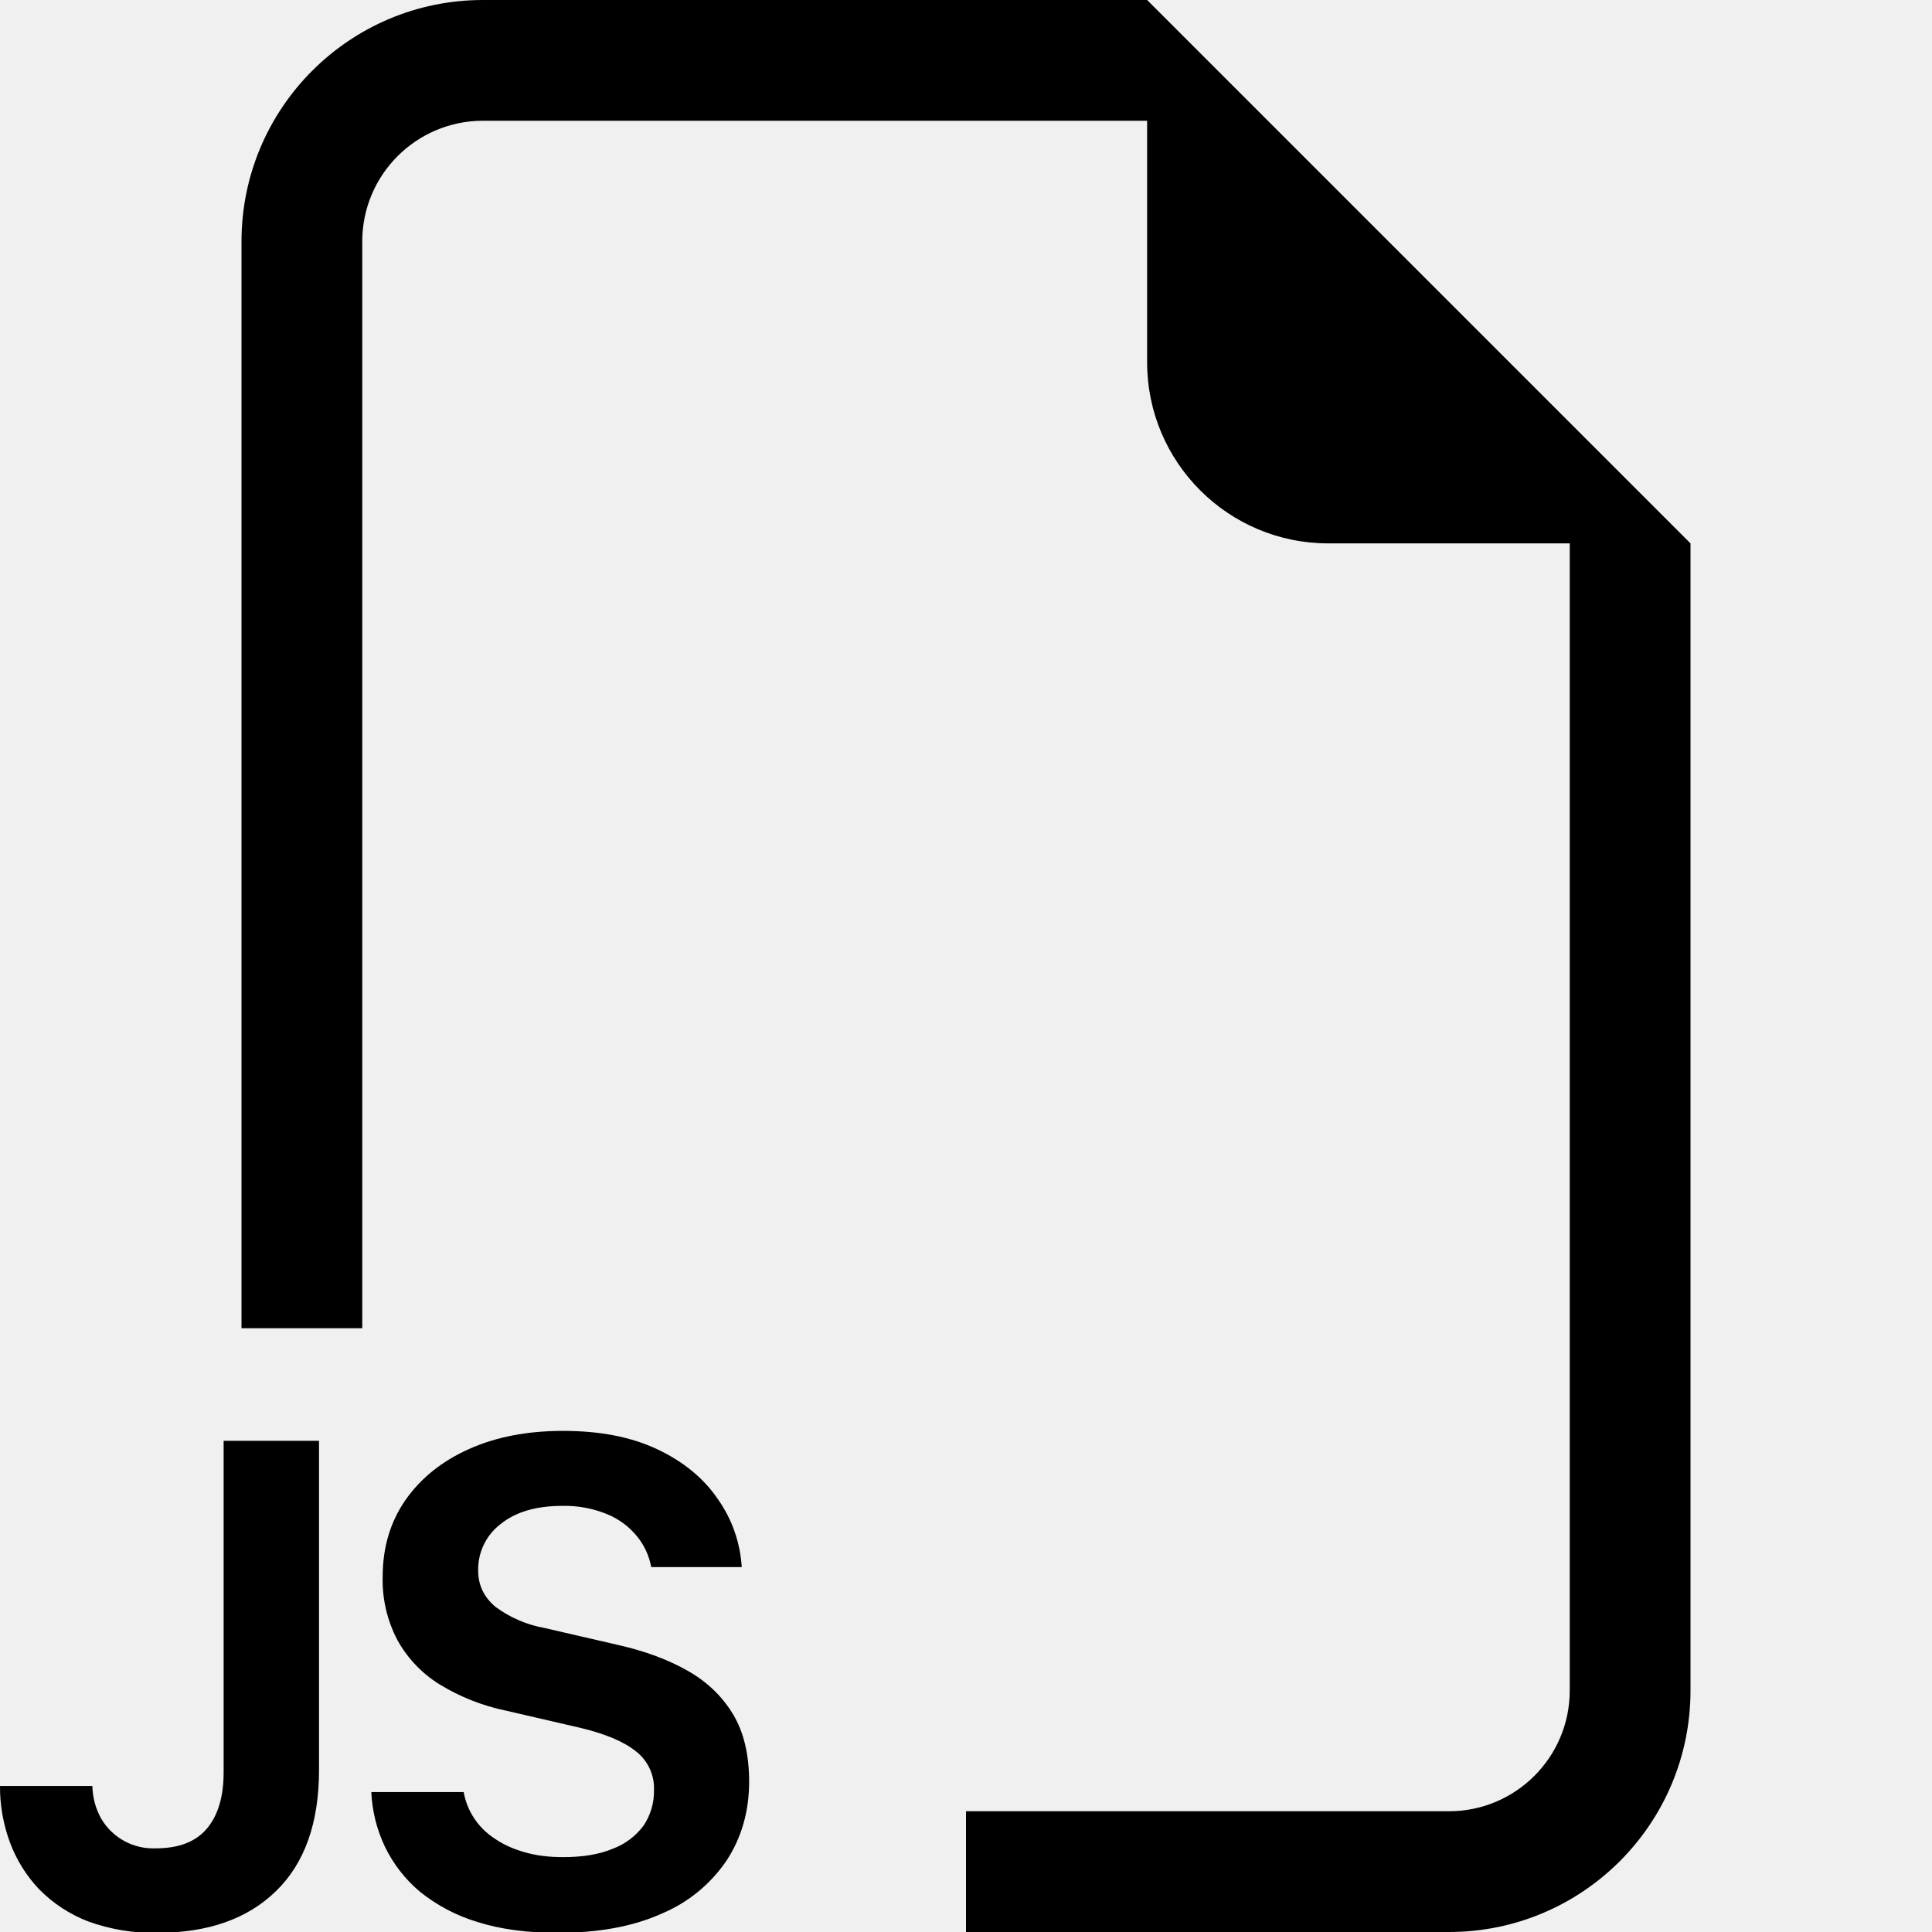
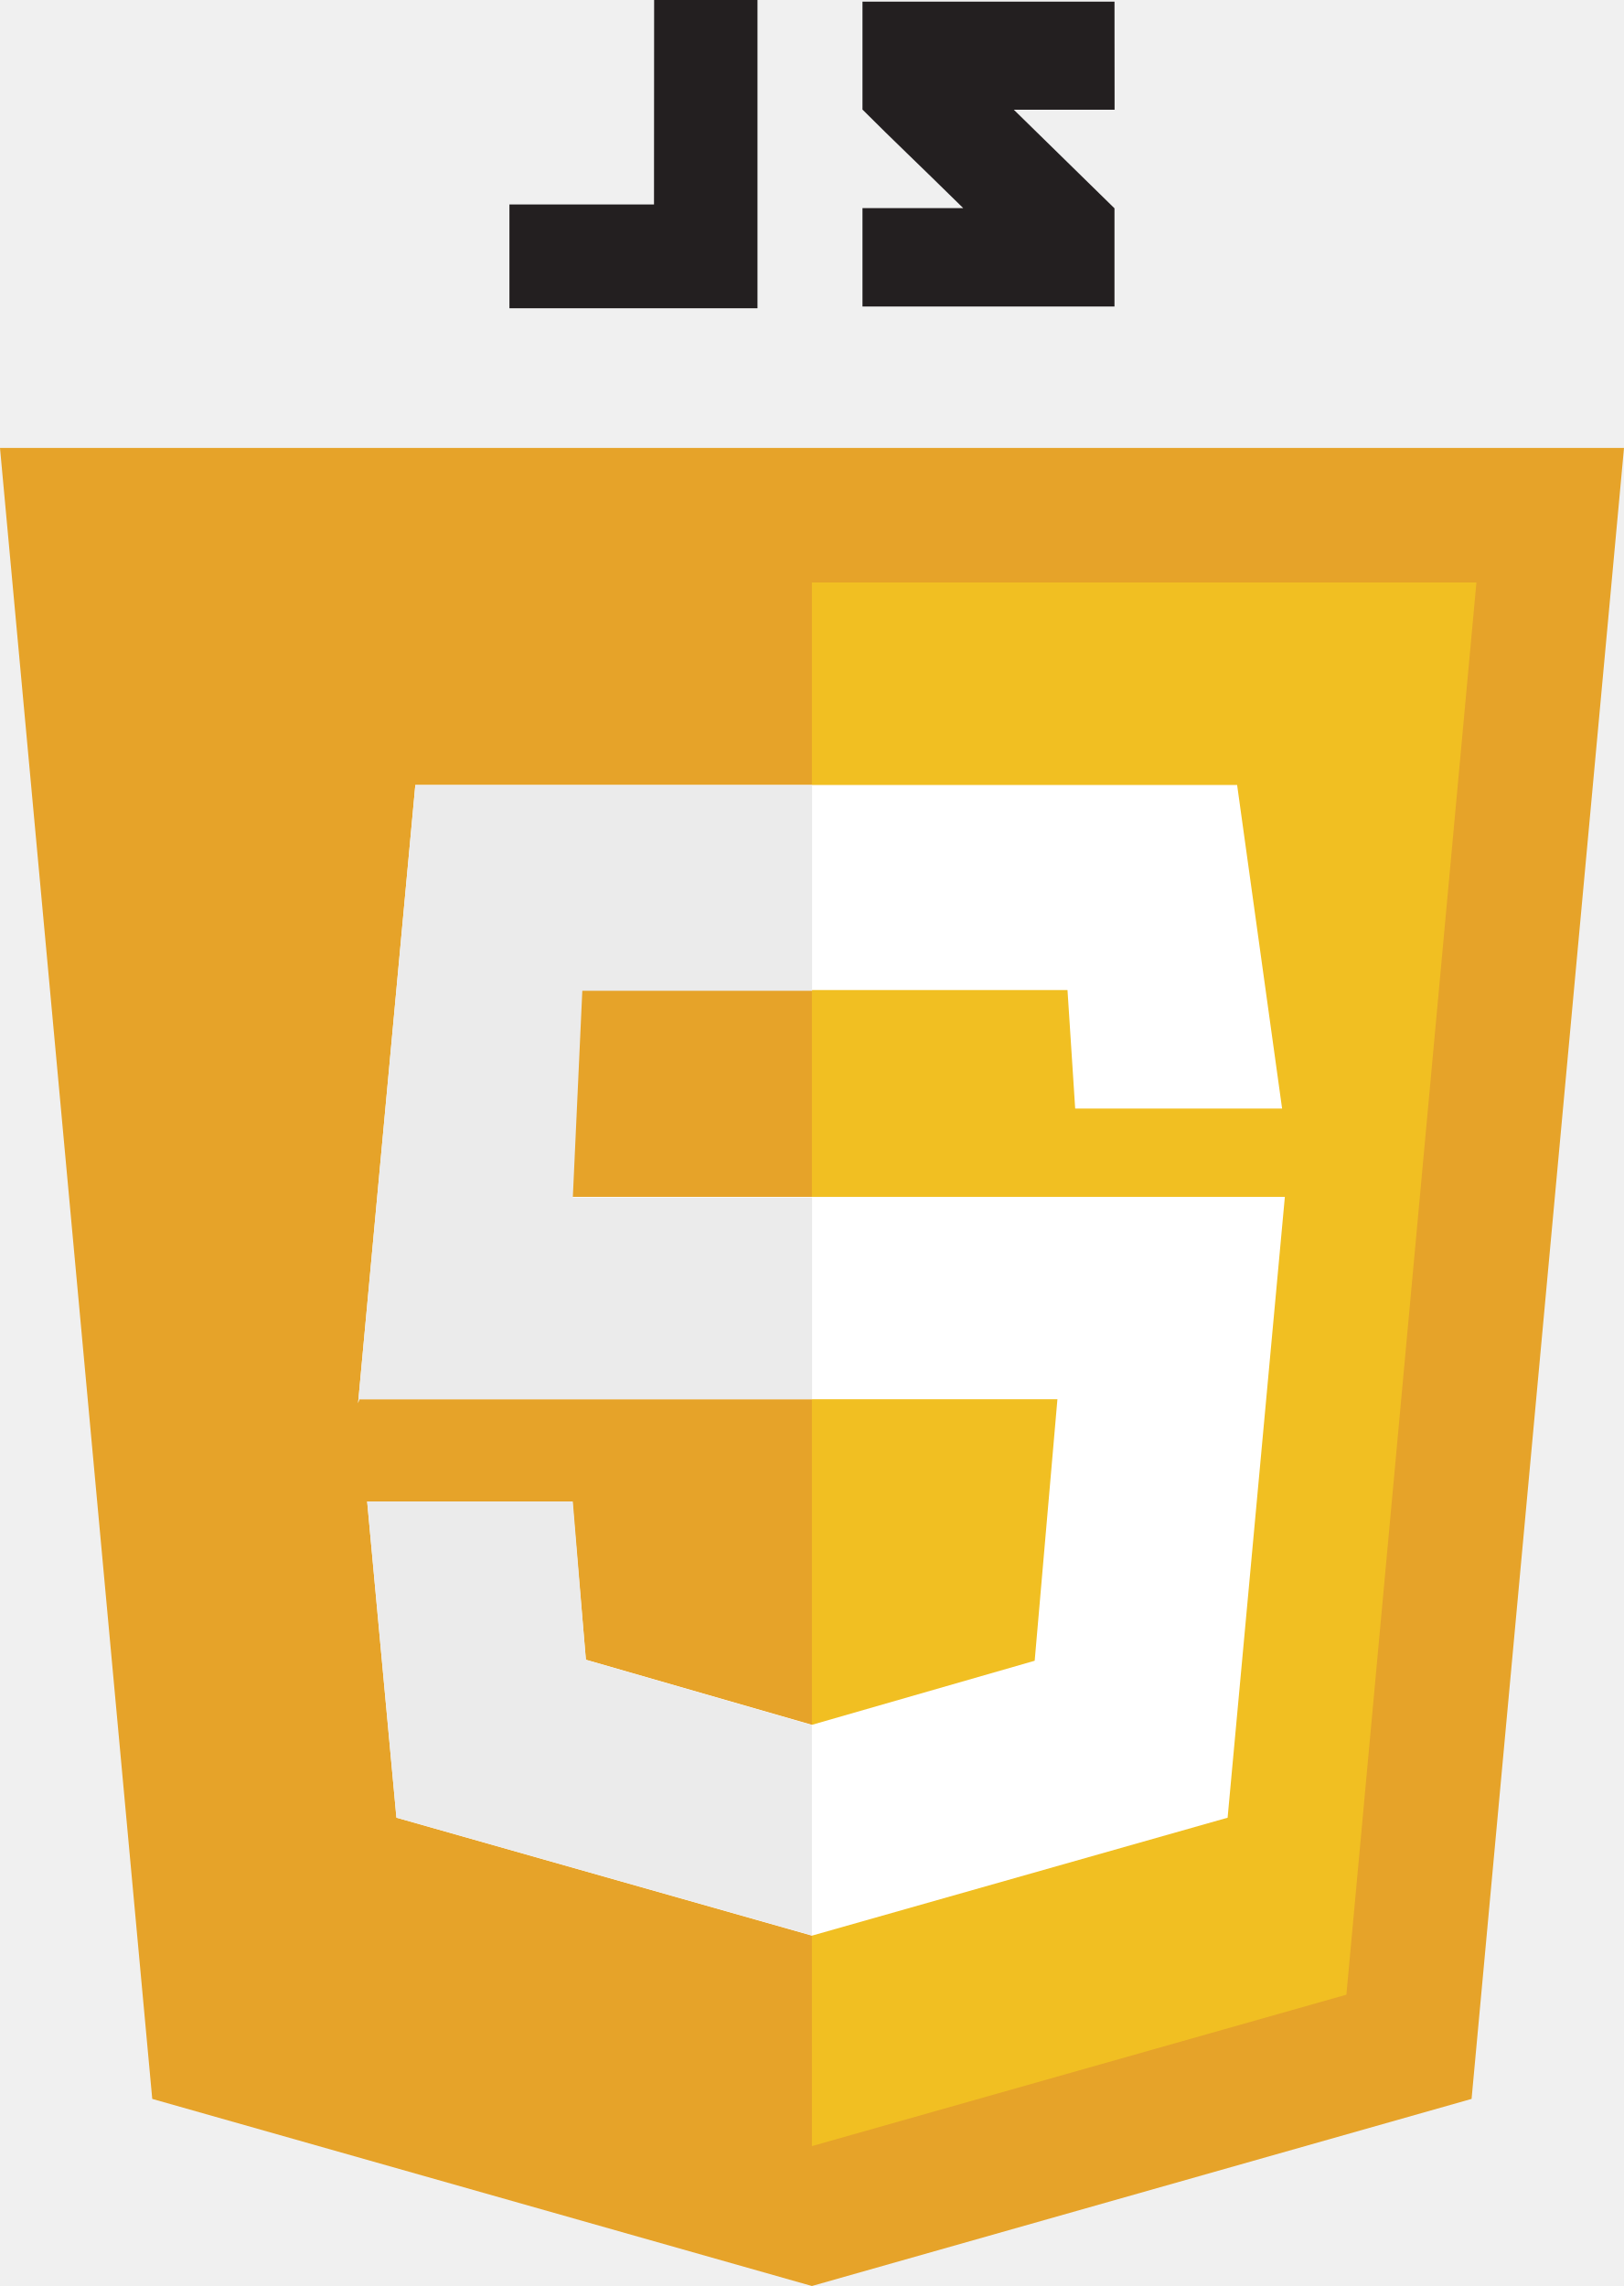
- <svg xmlns="http://www.w3.org/2000/svg" width="16" height="16" fill="currentColor" class="bi bi-filetype-js" viewBox="0 0 16 16">
-   <path fill-rule="evenodd" d="M14 4.5V14a2 2 0 0 1-2 2H8v-1h4a1 1 0 0 0 1-1V4.5h-2A1.5 1.5 0 0 1 9.5 3V1H4a1 1 0 0 0-1 1v9H2V2a2 2 0 0 1 2-2h5.5L14 4.5ZM3.186 15.29a1.176 1.176 0 0 1-.111-.449h.765a.578.578 0 0 0 .255.384c.07.049.153.087.249.114.095.028.202.041.319.041.164 0 .302-.023.413-.07a.559.559 0 0 0 .255-.193.507.507 0 0 0 .085-.29.387.387 0 0 0-.153-.326c-.101-.08-.255-.144-.462-.193l-.619-.143a1.72 1.72 0 0 1-.539-.214 1.001 1.001 0 0 1-.351-.367 1.068 1.068 0 0 1-.123-.524c0-.244.063-.457.19-.639.127-.181.303-.322.528-.422.224-.1.483-.149.776-.149.305 0 .564.05.78.152.216.102.383.239.5.41.12.17.186.359.2.566h-.75a.56.56 0 0 0-.12-.258.624.624 0 0 0-.247-.181.923.923 0 0 0-.369-.068c-.217 0-.388.05-.513.152a.472.472 0 0 0-.184.384c0 .121.048.22.143.3a.97.97 0 0 0 .405.175l.62.143c.218.05.406.12.566.211.16.09.285.21.375.358.09.148.135.335.135.56 0 .247-.063.466-.188.656a1.216 1.216 0 0 1-.539.439c-.234.105-.52.158-.858.158-.254 0-.476-.03-.665-.09a1.404 1.404 0 0 1-.478-.252 1.13 1.13 0 0 1-.29-.375Zm-3.104-.033A1.32 1.32 0 0 1 0 14.791h.765a.576.576 0 0 0 .073.27.499.499 0 0 0 .454.246c.19 0 .33-.055.422-.164.092-.11.138-.265.138-.466v-2.745h.79v2.725c0 .44-.119.774-.357 1.005-.236.23-.564.345-.984.345a1.59 1.59 0 0 1-.569-.094 1.145 1.145 0 0 1-.407-.266 1.14 1.14 0 0 1-.243-.39Z" />
+ <svg xmlns="http://www.w3.org/2000/svg" width="78.562" height="110.589" viewBox="0 0 78.562 110.589">
+   <path fill="#e6a329" d="M78.562,489.9H0l7.365,79.867,31.912,9.051,31.912-9.051Z" data-name="Path 275" transform="translate(0 -468.229)" />
+   <path fill="#f1bf22" d="M887.9,637v75.643l25.856-7.325L920.046,637Z" data-name="Path 276" transform="translate(-848.623 -608.822)" />
+   <path fill="#fff" d="M434.124,858.5H394.369L391.6,888.4l.057-.186h33.774l-1.1,12.651-10.776,3.1-10.935-3.15-.655-7.657h-9.926l1.416,15.3,20.1,5.706,20.109-5.706,2.769-30.032H400.589l.46-10.006h24.869l.372,5.733H436.3Z" data-name="Path 277" transform="translate(-374.277 -820.524)" />
+   <path fill="#ebebeb" d="M413.563,858.5H394.369L391.6,888.4l.057-.186h21.905v-9.754H401.987l.46-10.006h11.116Zm-11.576,34.663h-9.949l1.416,15.292,20.1,5.7V903.979l-10.935-3.158Z" data-name="Path 278" transform="translate(-374.277 -820.524)" />
+   <path fill="#231f20" d="M564.094,9.891H557.1v5.021h12V0h-5ZM586.371.08H574.179V5.3c1.628,1.628,2.477,2.411,4.875,4.769h-4.875v4.76h12.191V10.077L581.5,5.308h4.875Z" data-name="Path 279" transform="translate(-532.456)" />
</svg>
